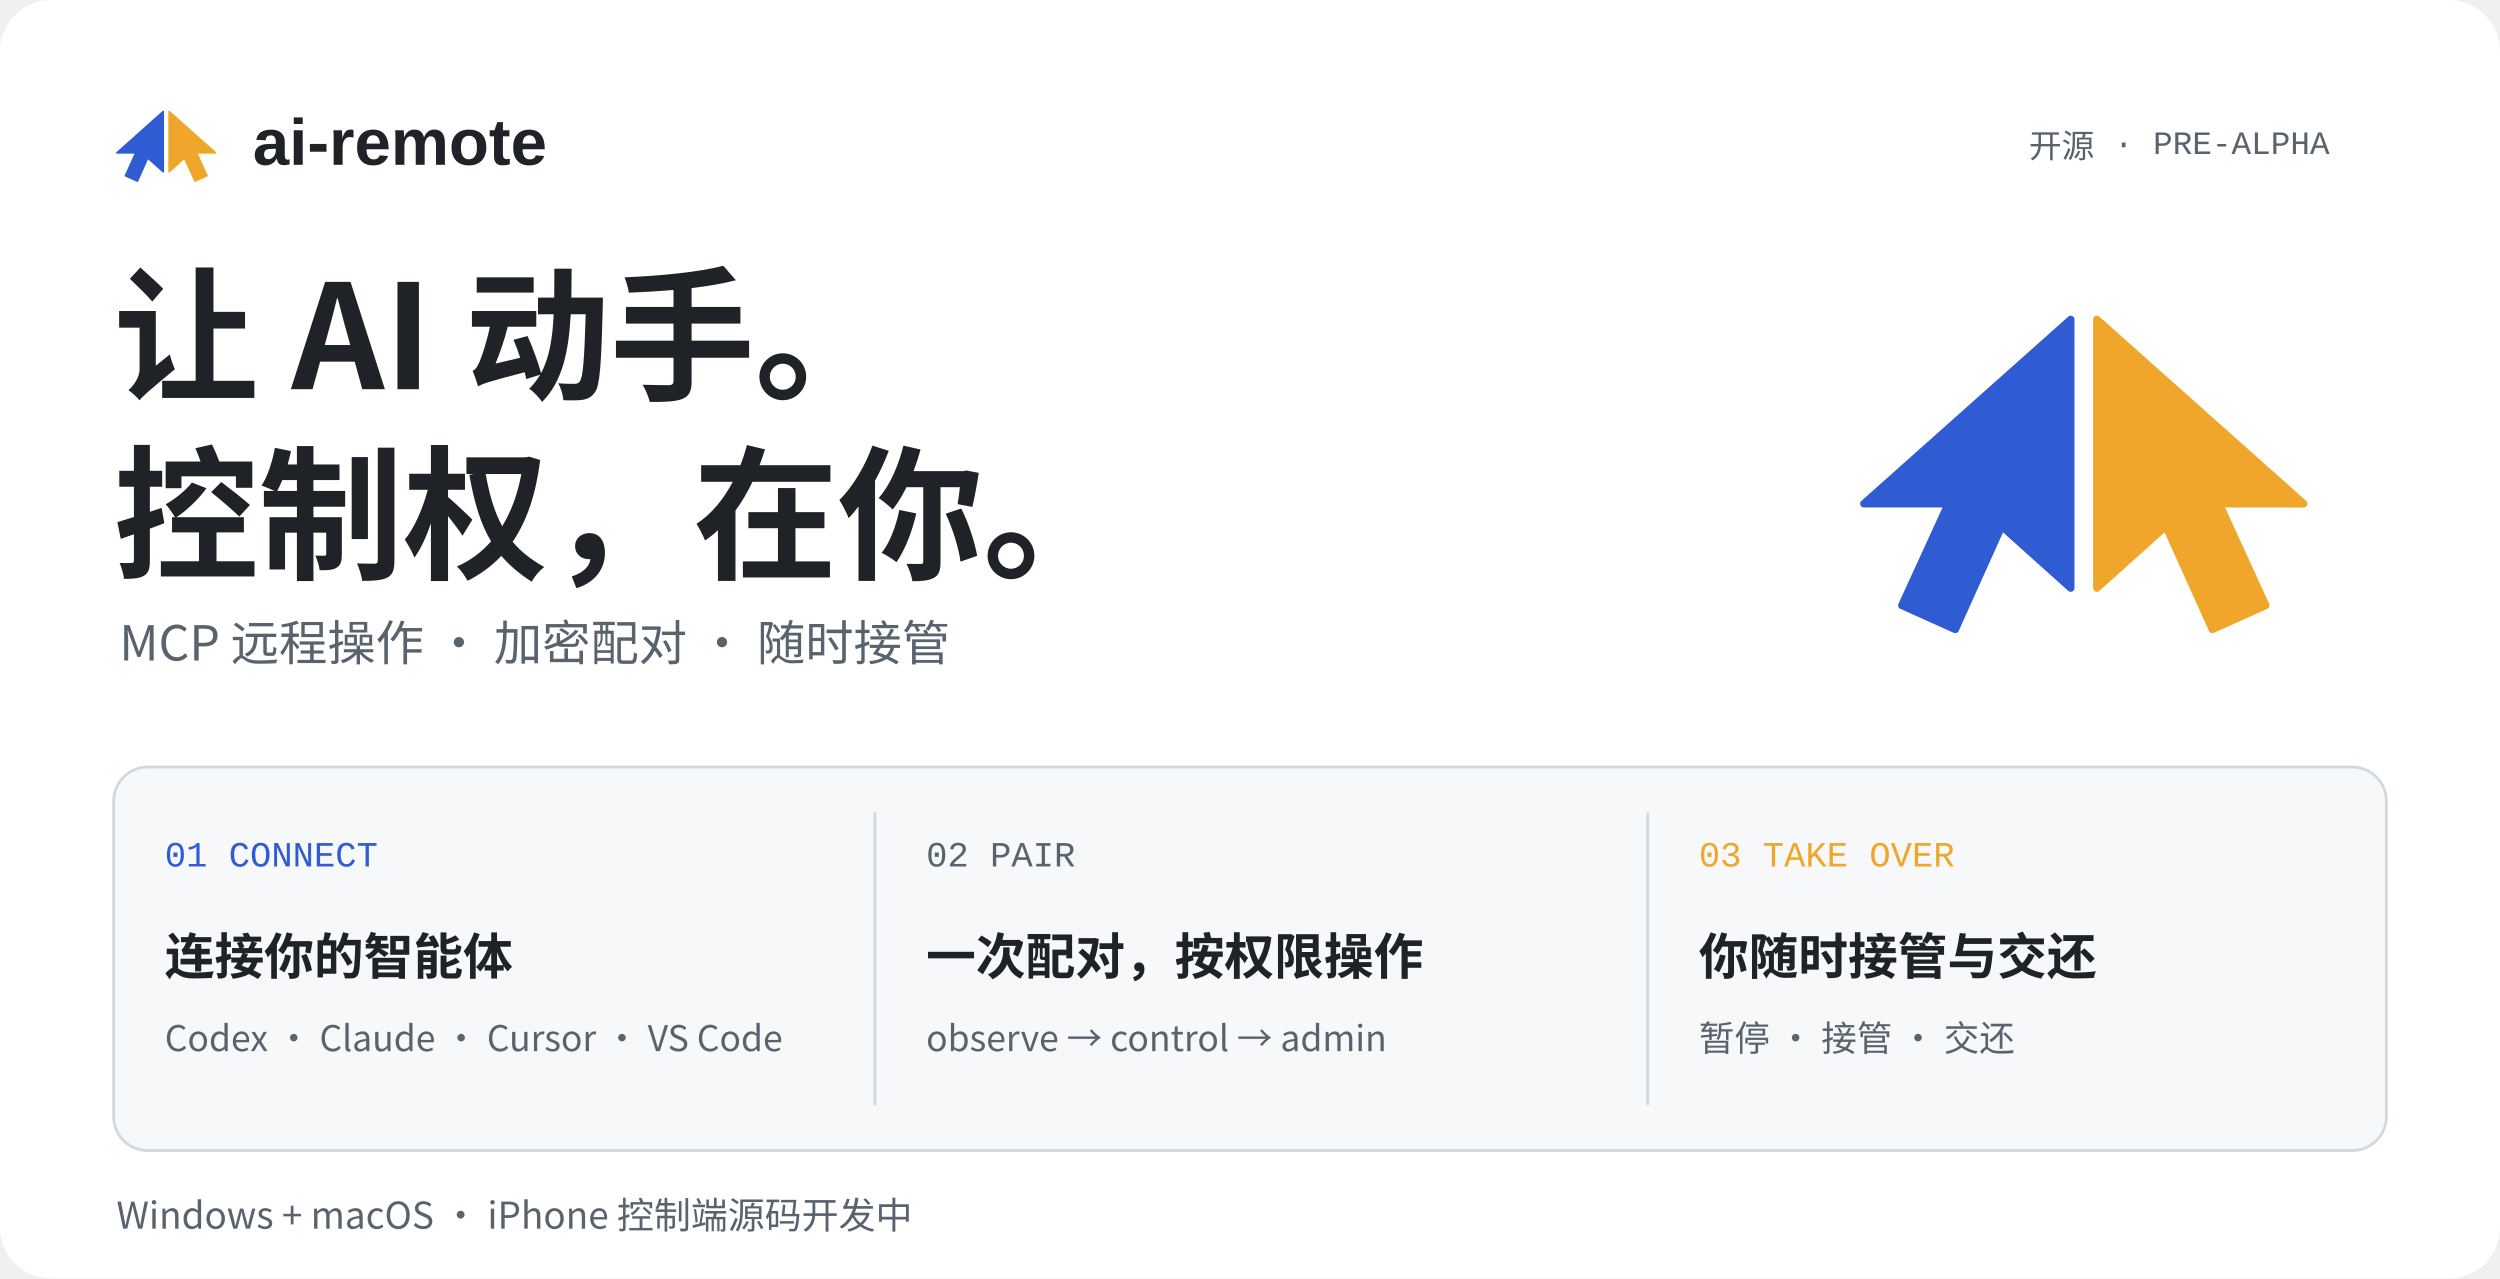
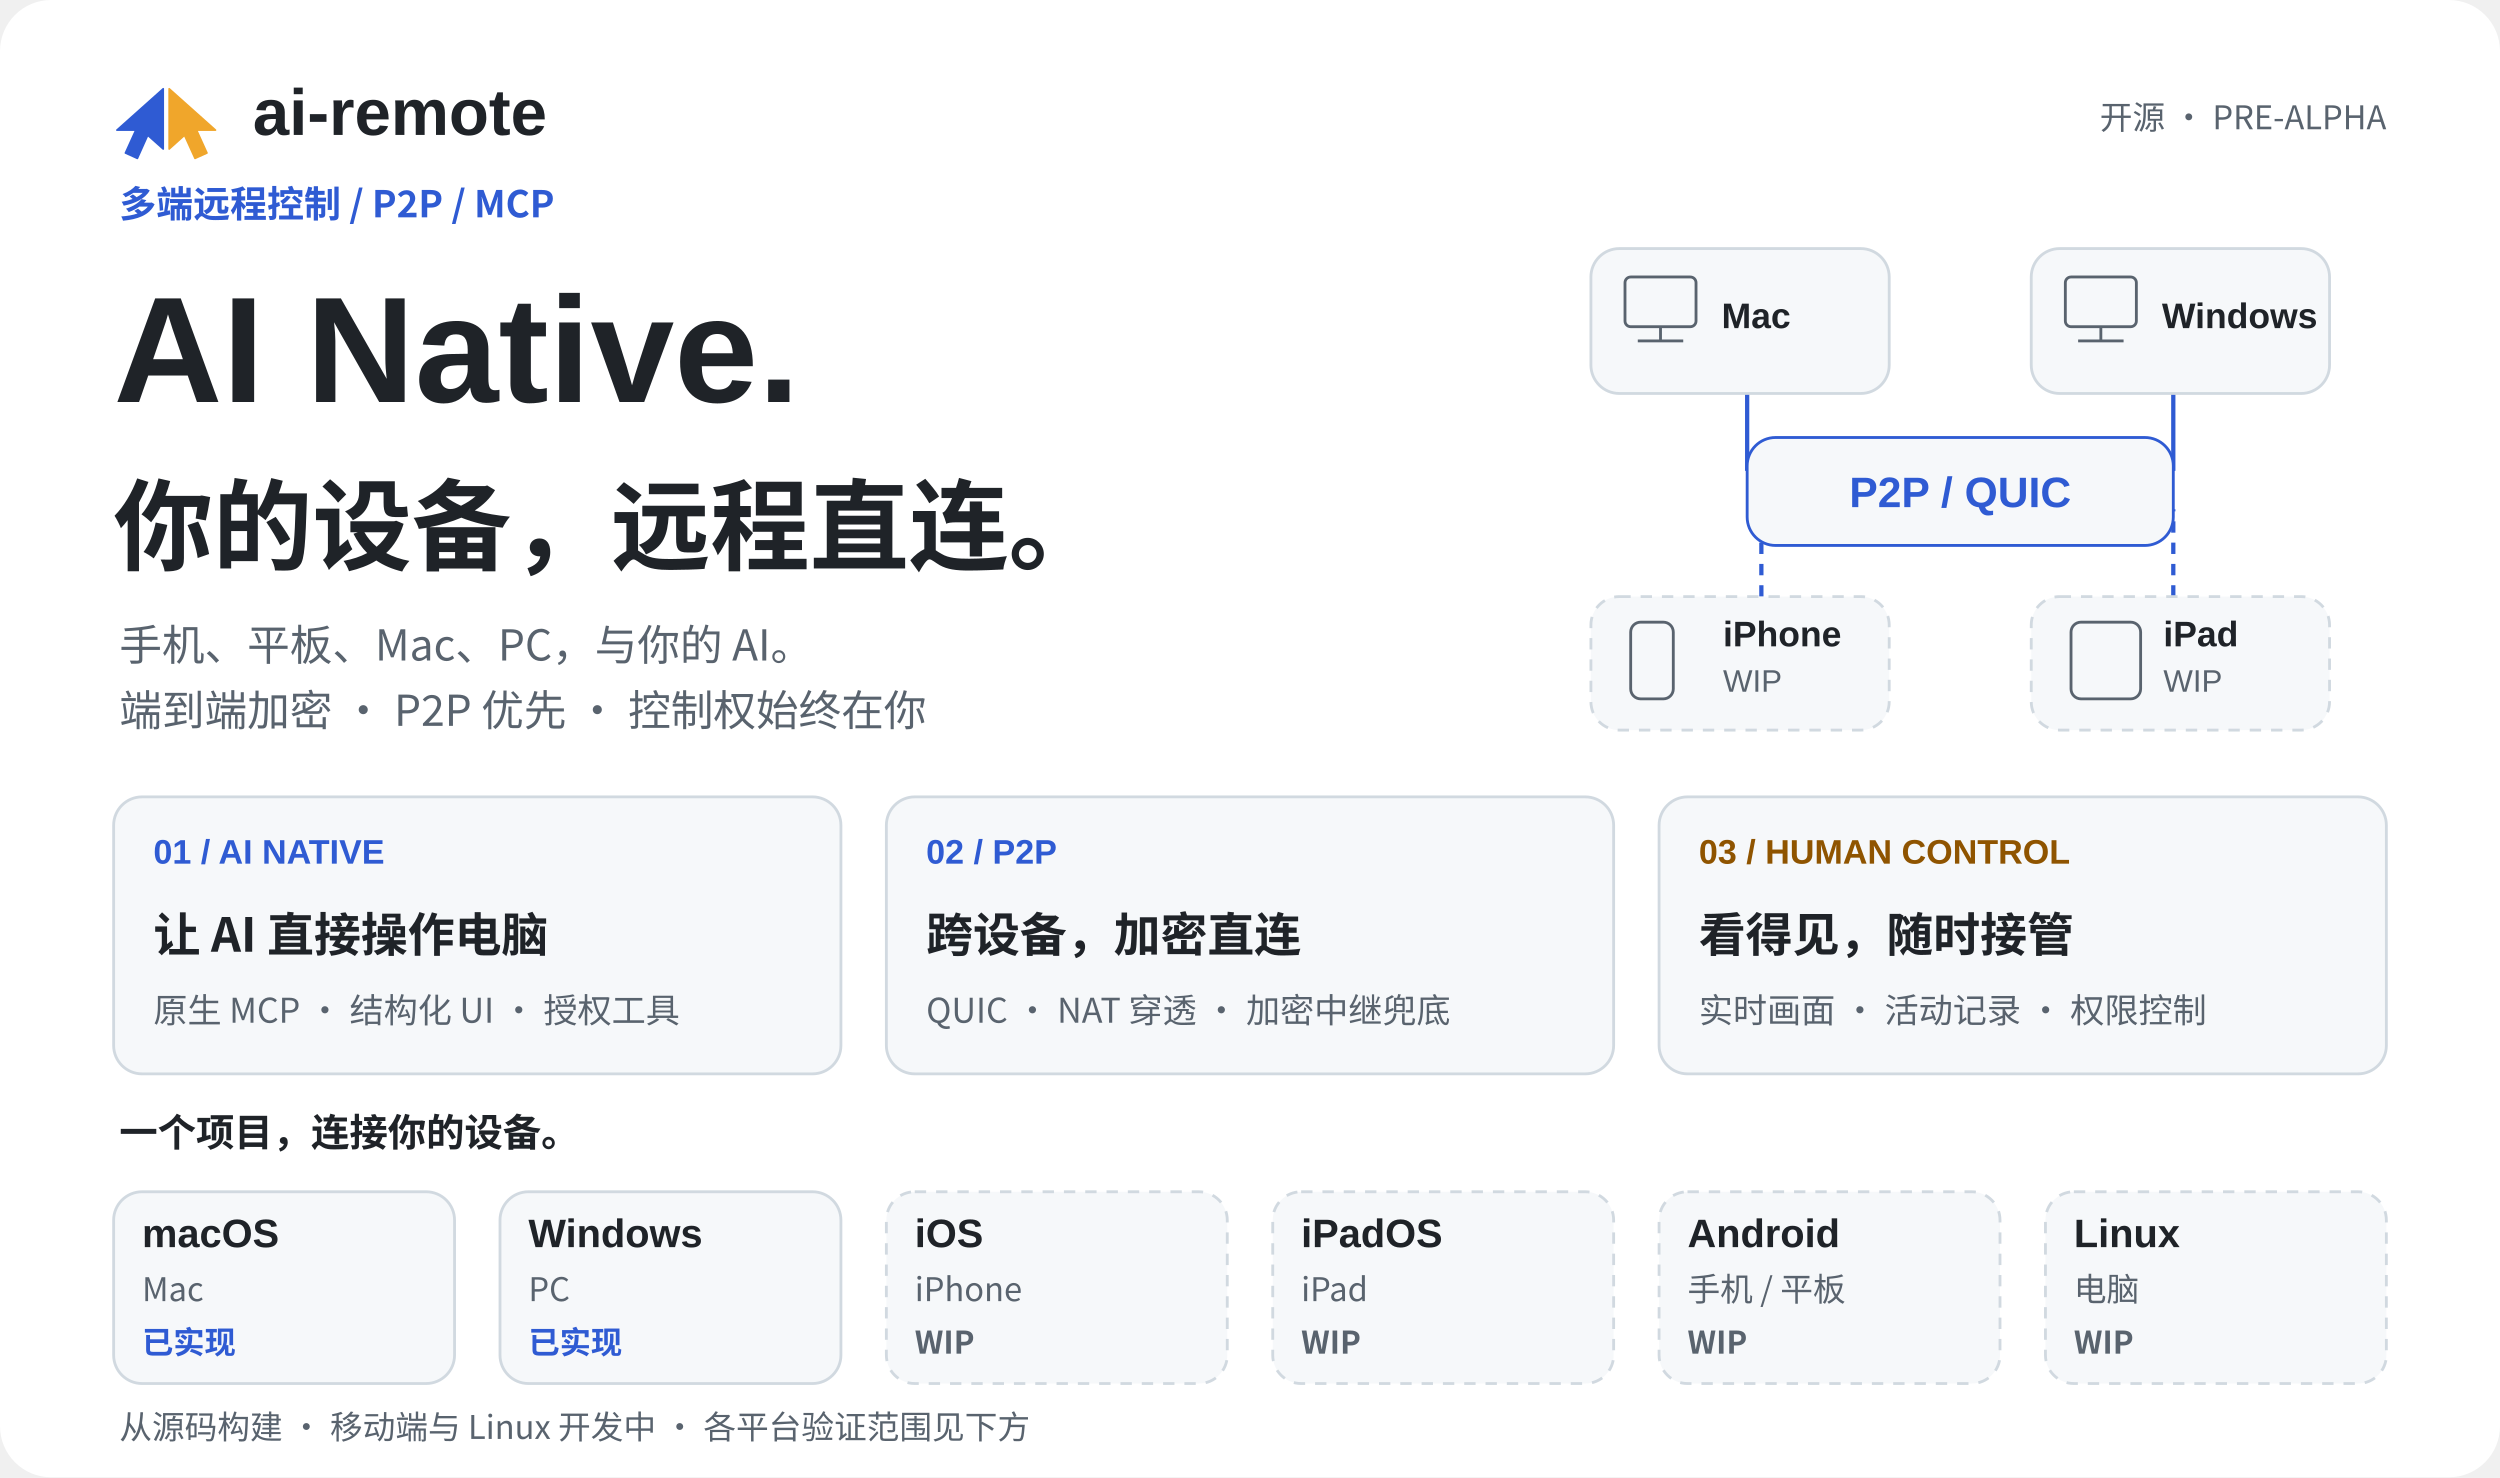
- <svg xmlns="http://www.w3.org/2000/svg" viewBox="0 0 1760 900" width="1760" height="900" role="img">
+ <svg xmlns="http://www.w3.org/2000/svg" viewBox="0 0 1760 1040" width="1760" height="1040" role="img">
  <style>.s{font-family:-apple-system, BlinkMacSystemFont, 'Segoe UI', 'Helvetica Neue', Arial, sans-serif}.m{font-family:ui-monospace, 'SF Mono', Menlo, Consolas, 'Liberation Mono', monospace}.z{font-family:'PingFang SC', 'Microsoft YaHei', 'Noto Sans CJK SC', sans-serif}</style>
-   <rect width="1760" height="900" rx="36" fill="#ffffff" />
-   <polygon points="114.9,78.5 114.9,120.9 104.0,111.2 96.7,127.5 88.3,123.7 95.6,107.6 82.3,107.6" fill="#2F5BD3" stroke="#2F5BD3" stroke-width="1.2" stroke-linejoin="round" />
-   <polygon points="119.1,78.5 119.1,120.9 129.9,111.2 137.3,127.5 145.7,123.7 138.4,107.6 151.7,107.6" fill="#F0A62B" stroke="#F0A62B" stroke-width="1.2" stroke-linejoin="round" />
-   <text class="s" x="178" y="116" font-size="46" font-weight="650" fill="#1F2328">ai-remote</text>
-   <text class="m" x="1640" y="111" font-size="23" text-anchor="end" fill="#59636E">开源 · PRE-ALPHA</text>
-   <text class="z" x="80" y="274" font-size="102" font-weight="700" fill="#1F2328">让 AI 动手。</text>
-   <text class="z" x="80" y="400" font-size="102" font-weight="700" fill="#1F2328">控制权，在你。</text>
-   <text class="z" x="84" y="465" font-size="34" fill="#59636E">MCP 远程操作 · 加密配对 · 随时接管</text>
-   <polygon points="1457.8,224.9 1457.8,414.0 1409.2,370.4 1376.5,443.1 1338.9,426.2 1371.7,354.6 1312.2,354.6" fill="#2F5BD3" stroke="#2F5BD3" stroke-width="5.3" stroke-linejoin="round" />
-   <polygon points="1476.2,224.9 1476.2,414.0 1524.8,370.4 1557.5,443.1 1595.1,426.2 1562.3,354.6 1621.8,354.6" fill="#F0A62B" stroke="#F0A62B" stroke-width="5.3" stroke-linejoin="round" />
-   <rect x="80" y="540" width="1600" height="270" rx="24" fill="#F6F8FA" stroke="#D1D9E0" stroke-width="2" />
-   <path d="M616 572 V778 M1160 572 V778" stroke="#D1D9E0" stroke-width="2" />
-   <text class="m" x="116" y="610" font-size="25" fill="#2F5BD3">01  CONNECT</text>
-   <text class="z" x="116" y="686" font-size="35" font-weight="600" fill="#1F2328">连接你的智能体</text>
-   <text class="z" x="116" y="740" font-size="25" fill="#59636E">Codex · Claude · Cursor · VS Code</text>
-   <text class="m" x="652" y="610" font-size="25" fill="#59636E">02  PAIR</text>
-   <text class="z" x="652" y="686" font-size="35" font-weight="600" fill="#1F2328">一次配对，按权限操作</text>
-   <text class="z" x="652" y="740" font-size="25" fill="#59636E">observe → control → admin</text>
-   <text class="m" x="1196" y="610" font-size="25" fill="#F0A62B">03  TAKE OVER</text>
-   <text class="z" x="1196" y="686" font-size="35" font-weight="600" fill="#1F2328">你随时接管与交还</text>
-   <text class="z" x="1196" y="740" font-size="25" fill="#59636E">暂停 · 接管 · 交还</text>
-   <text class="z" x="82" y="865" font-size="26" fill="#59636E">Windows + macOS · iPhone 控制端源码开发中</text>
+   <rect width="1760" height="1040" rx="36" fill="#ffffff" />
+   <polygon points="114.9,62.5 114.9,104.9 104.0,95.2 96.7,111.5 88.3,107.7 95.6,91.6 82.3,91.6" fill="#2F5BD3" stroke="#2F5BD3" stroke-width="1.2" stroke-linejoin="round" />
+   <polygon points="119.1,62.5 119.1,104.9 129.9,95.2 137.3,111.5 145.7,107.7 138.4,91.6 151.7,91.6" fill="#F0A62B" stroke="#F0A62B" stroke-width="1.2" stroke-linejoin="round" />
+   <text class="s" x="178" y="95" font-size="46" font-weight="650" fill="#1F2328">ai-remote</text>
+   <text class="z" x="1680" y="91" font-size="23" text-anchor="end" fill="#59636E">开源 · PRE-ALPHA</text>
+   <text class="z" x="84" y="153" font-size="26" font-weight="600" fill="#2F5BD3">多端远程控制 / P2P / MCP</text>
+   <text class="s" x="80" y="283" font-size="106" font-weight="700" fill="#1F2328">AI Native.</text>
+   <text class="z" x="80" y="396" font-size="70" font-weight="700" fill="#1F2328">你的设备，远程直连。</text>
+   <text class="z" x="84" y="465" font-size="30" fill="#59636E">手机、平板、Mac、PC，与你的 AI。</text>
+   <text class="z" x="84" y="511" font-size="30" fill="#59636E">端到端加密 · P2P 优先 · 控制权始终在你</text>
+   <g fill="none" stroke="#2F5BD3" stroke-width="3">
+     <path d="M1230 277 V330 H1378 M1530 277 V330 H1378" />
+     <path d="M1240 420 V360 H1378 M1530 420 V360 H1378" stroke-dasharray="8 7" />
+   </g>
+   <rect x="1120" y="175" width="210" height="102" rx="20" fill="#F6F8FA" stroke="#D1D9E0" stroke-width="2" />
+   <rect x="1144" y="195" width="50" height="35" rx="4" fill="none" stroke="#59636E" stroke-width="2" />
+   <path d="M1169 230 V240 M1153 240 H1185" stroke="#59636E" stroke-width="2" />
+   <text class="s" x="1212" y="231" font-size="25" font-weight="600" fill="#1F2328">Mac</text>
+   <rect x="1430" y="175" width="210" height="102" rx="20" fill="#F6F8FA" stroke="#D1D9E0" stroke-width="2" />
+   <rect x="1454" y="195" width="50" height="35" rx="4" fill="none" stroke="#59636E" stroke-width="2" />
+   <path d="M1479 230 V240 M1463 240 H1495" stroke="#59636E" stroke-width="2" />
+   <text class="s" x="1522" y="231" font-size="25" font-weight="600" fill="#1F2328">Windows</text>
+   <rect x="1230" y="308" width="300" height="76" rx="20" fill="#F6F8FA" stroke="#2F5BD3" stroke-width="2" />
+   <text class="s" x="1380" y="357" font-size="30" font-weight="650" text-anchor="middle" fill="#2F5BD3">P2P / QUIC</text>
+   <rect x="1120" y="420" width="210" height="94" rx="20" fill="#F6F8FA" stroke="#D1D9E0" stroke-width="2" stroke-dasharray="8 7" />
+   <rect x="1148" y="438" width="30" height="54" rx="7" fill="none" stroke="#59636E" stroke-width="2" />
+   <text class="s" x="1213" y="455" font-size="25" font-weight="600" fill="#1F2328">iPhone</text>
+   <text class="s" x="1213" y="487" font-size="22" fill="#59636E">WIP</text>
+   <rect x="1430" y="420" width="210" height="94" rx="20" fill="#F6F8FA" stroke="#D1D9E0" stroke-width="2" stroke-dasharray="8 7" />
+   <rect x="1458" y="438" width="49" height="54" rx="7" fill="none" stroke="#59636E" stroke-width="2" />
+   <text class="s" x="1523" y="455" font-size="25" font-weight="600" fill="#1F2328">iPad</text>
+   <text class="s" x="1523" y="487" font-size="22" fill="#59636E">WIP</text>
+   <rect x="80" y="561" width="512" height="195" rx="20" fill="#F6F8FA" stroke="#D1D9E0" stroke-width="2" />
+   <text class="s" x="108" y="608" font-size="24" font-weight="600" fill="#2F5BD3">01 / AI NATIVE</text>
+   <text class="z" x="108" y="670" font-size="33" font-weight="650" fill="#1F2328">让 AI 直接操作电脑</text>
+   <text class="z" x="108" y="720" font-size="24" fill="#59636E">原生 MCP · 结构化 UI · 授权工具</text>
+   <rect x="624" y="561" width="512" height="195" rx="20" fill="#F6F8FA" stroke="#D1D9E0" stroke-width="2" />
+   <text class="s" x="652" y="608" font-size="24" font-weight="600" fill="#2F5BD3">02 / P2P</text>
+   <text class="z" x="652" y="670" font-size="33" font-weight="650" fill="#1F2328">跨设备，加密直连</text>
+   <text class="z" x="652" y="720" font-size="24" fill="#59636E">QUIC · NAT 穿透 · 加密中继兜底</text>
+   <rect x="1168" y="561" width="512" height="195" rx="20" fill="#F6F8FA" stroke="#D1D9E0" stroke-width="2" />
+   <text class="s" x="1196" y="608" font-size="24" font-weight="600" fill="#8F5400">03 / HUMAN CONTROL</text>
+   <text class="z" x="1196" y="670" font-size="33" font-weight="650" fill="#1F2328">看得见，随时接管</text>
+   <text class="z" x="1196" y="720" font-size="24" fill="#59636E">实时画面 · 活动记录 · 权限控制</text>
+   <text class="z" x="84" y="807" font-size="27" font-weight="600" fill="#1F2328">一个项目，连接你的设备。</text>
+   <rect x="80" y="839" width="240" height="135" rx="20" fill="#F6F8FA" stroke="#D1D9E0" stroke-width="2" />
+   <text class="s" x="100" y="878" font-size="28" font-weight="650" fill="#1F2328">macOS</text>
+   <text class="z" x="100" y="916" font-size="23" fill="#59636E">Mac</text>
+   <text class="z" x="100" y="953" font-size="22" font-weight="600" fill="#2F5BD3">已实现</text>
+   <rect x="352" y="839" width="240" height="135" rx="20" fill="#F6F8FA" stroke="#D1D9E0" stroke-width="2" />
+   <text class="s" x="372" y="878" font-size="28" font-weight="650" fill="#1F2328">Windows</text>
+   <text class="z" x="372" y="916" font-size="23" fill="#59636E">PC</text>
+   <text class="z" x="372" y="953" font-size="22" font-weight="600" fill="#2F5BD3">已实现</text>
+   <rect x="624" y="839" width="240" height="135" rx="20" fill="#F6F8FA" stroke="#D1D9E0" stroke-width="2" stroke-dasharray="8 7" />
+   <text class="s" x="644" y="878" font-size="28" font-weight="650" fill="#1F2328">iOS</text>
+   <text class="z" x="644" y="916" font-size="23" fill="#59636E">iPhone</text>
+   <text class="z" x="644" y="953" font-size="22" font-weight="600" fill="#59636E">WIP</text>
+   <rect x="896" y="839" width="240" height="135" rx="20" fill="#F6F8FA" stroke="#D1D9E0" stroke-width="2" stroke-dasharray="8 7" />
+   <text class="s" x="916" y="878" font-size="28" font-weight="650" fill="#1F2328">iPadOS</text>
+   <text class="z" x="916" y="916" font-size="23" fill="#59636E">iPad</text>
+   <text class="z" x="916" y="953" font-size="22" font-weight="600" fill="#59636E">WIP</text>
+   <rect x="1168" y="839" width="240" height="135" rx="20" fill="#F6F8FA" stroke="#D1D9E0" stroke-width="2" stroke-dasharray="8 7" />
+   <text class="s" x="1188" y="878" font-size="28" font-weight="650" fill="#1F2328">Android</text>
+   <text class="z" x="1188" y="916" font-size="23" fill="#59636E">手机 / 平板</text>
+   <text class="z" x="1188" y="953" font-size="22" font-weight="600" fill="#59636E">WIP</text>
+   <rect x="1440" y="839" width="240" height="135" rx="20" fill="#F6F8FA" stroke="#D1D9E0" stroke-width="2" stroke-dasharray="8 7" />
+   <text class="s" x="1460" y="878" font-size="28" font-weight="650" fill="#1F2328">Linux</text>
+   <text class="z" x="1460" y="916" font-size="23" fill="#59636E">电脑</text>
+   <text class="z" x="1460" y="953" font-size="22" font-weight="600" fill="#59636E">WIP</text>
+   <text class="z" x="84" y="1013" font-size="23" fill="#59636E">从源码构建 · 移动端与 Linux 开发中 · 各平台验证范围见下方</text>
</svg>
